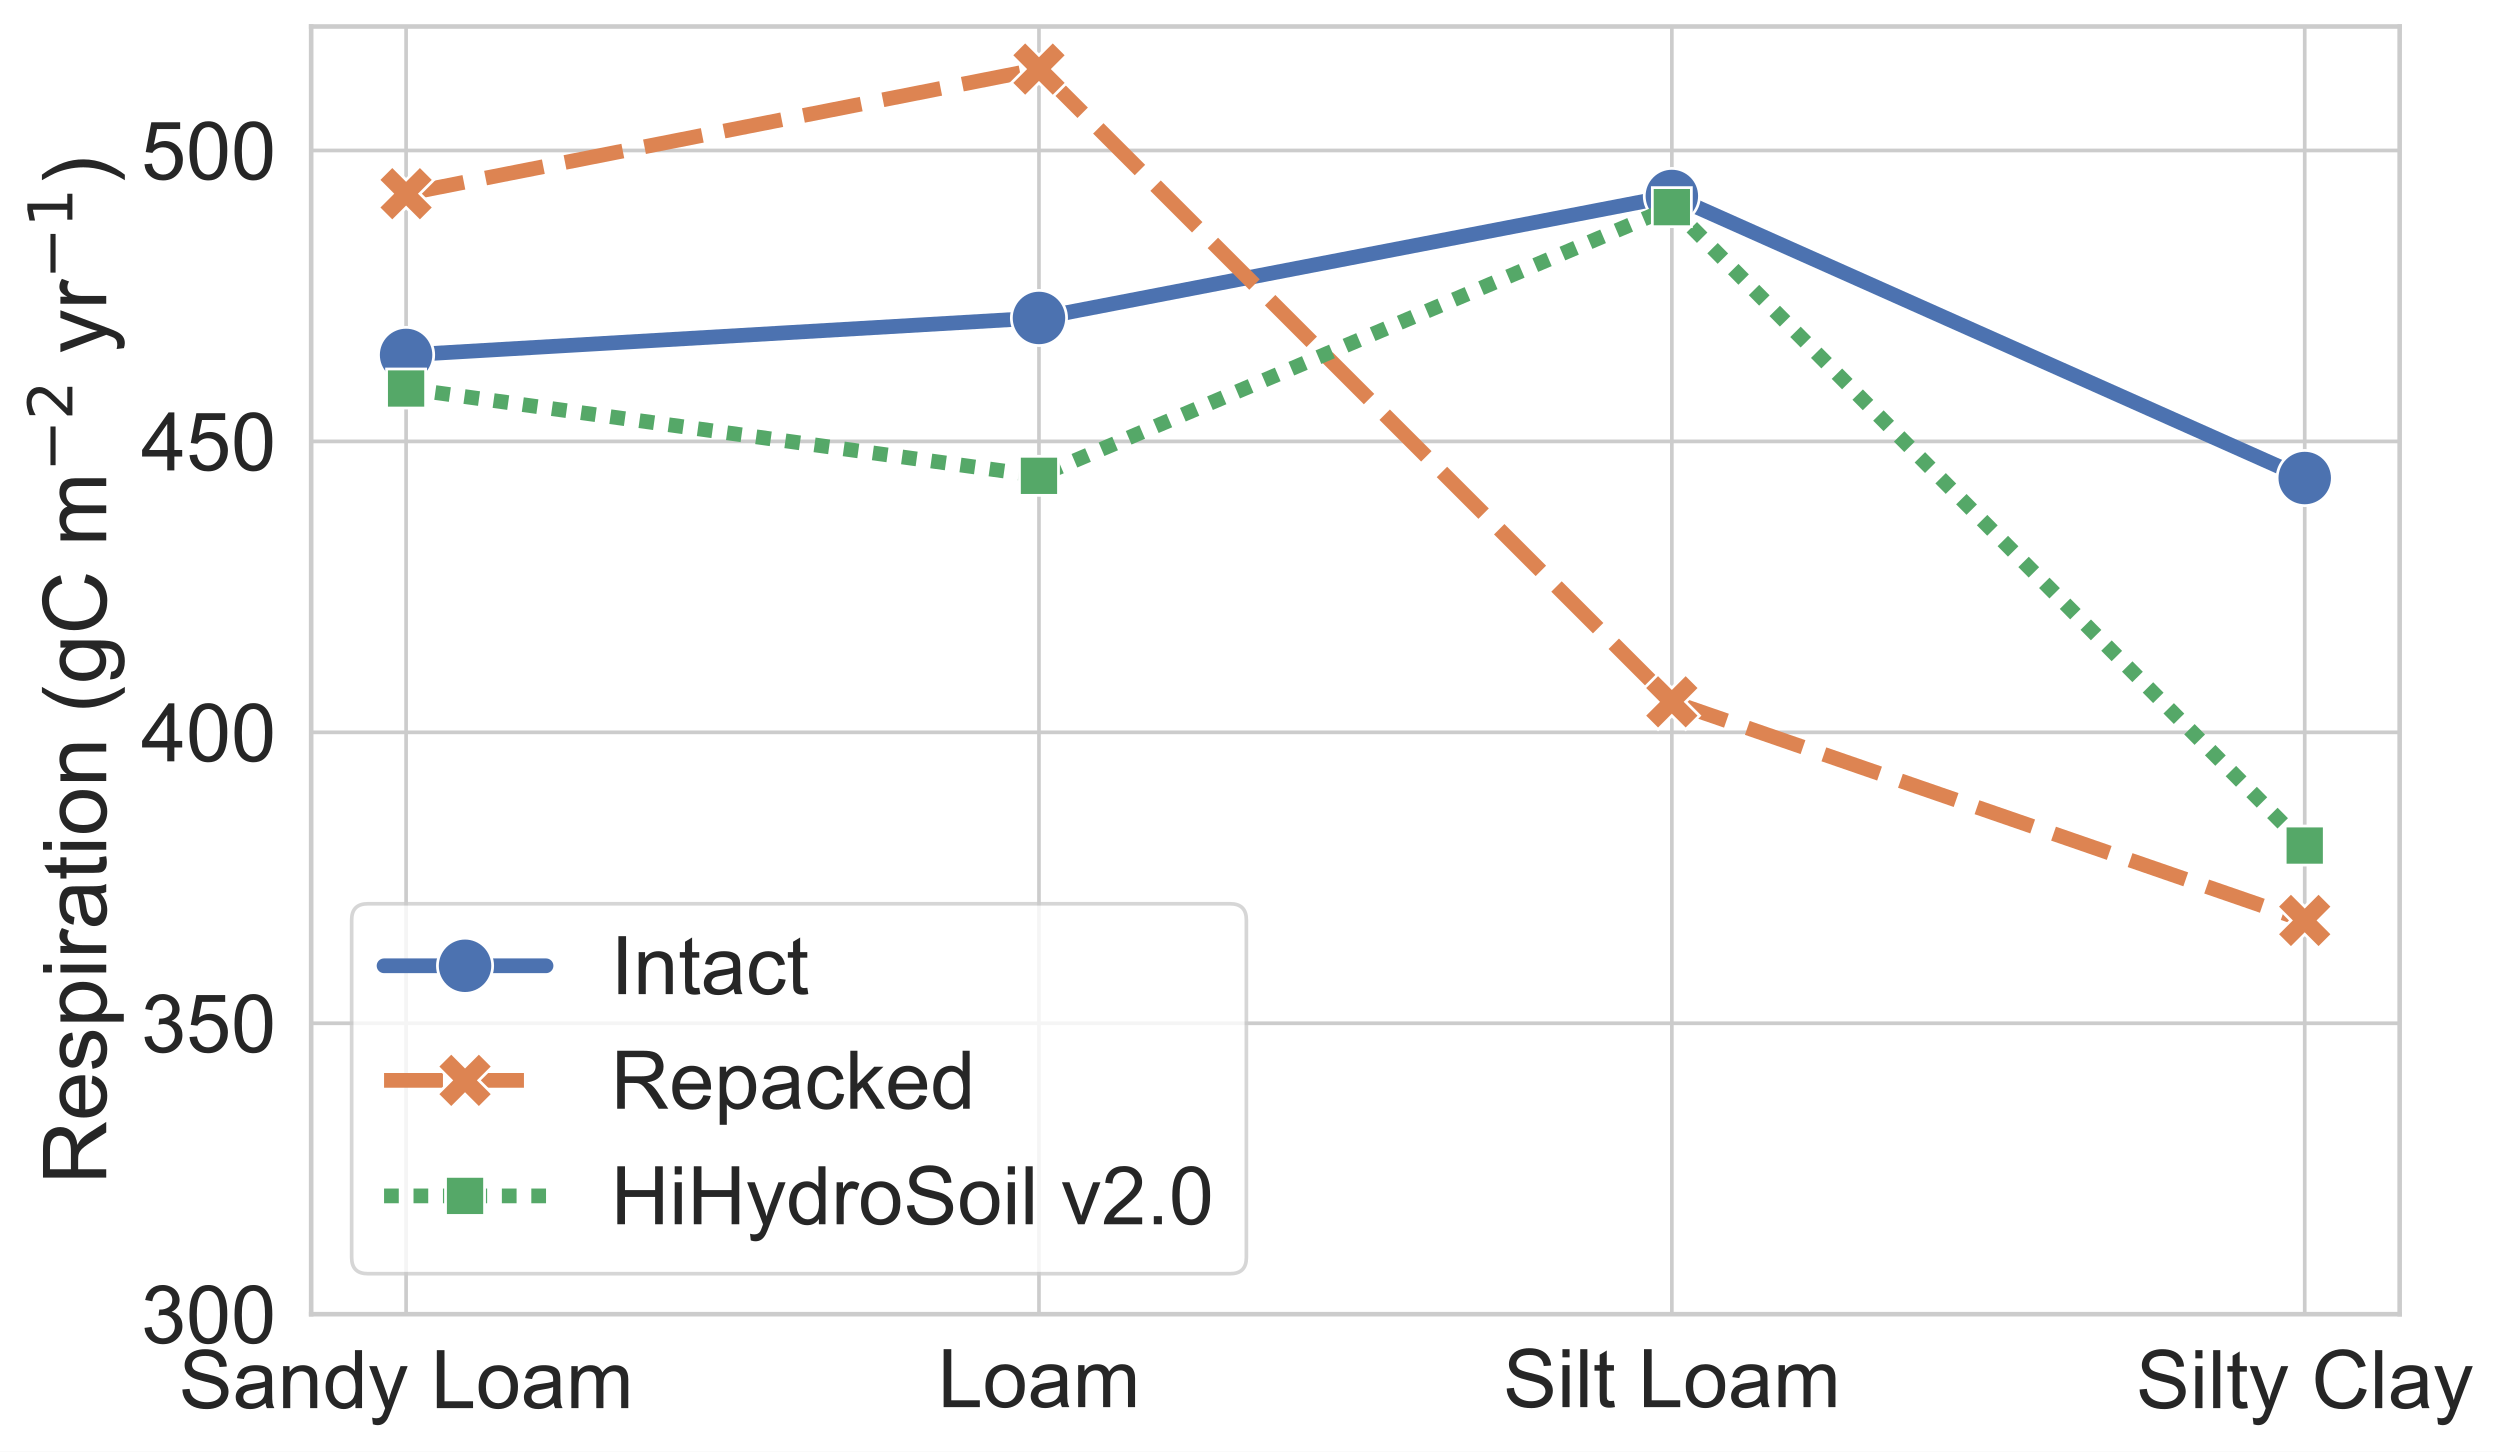
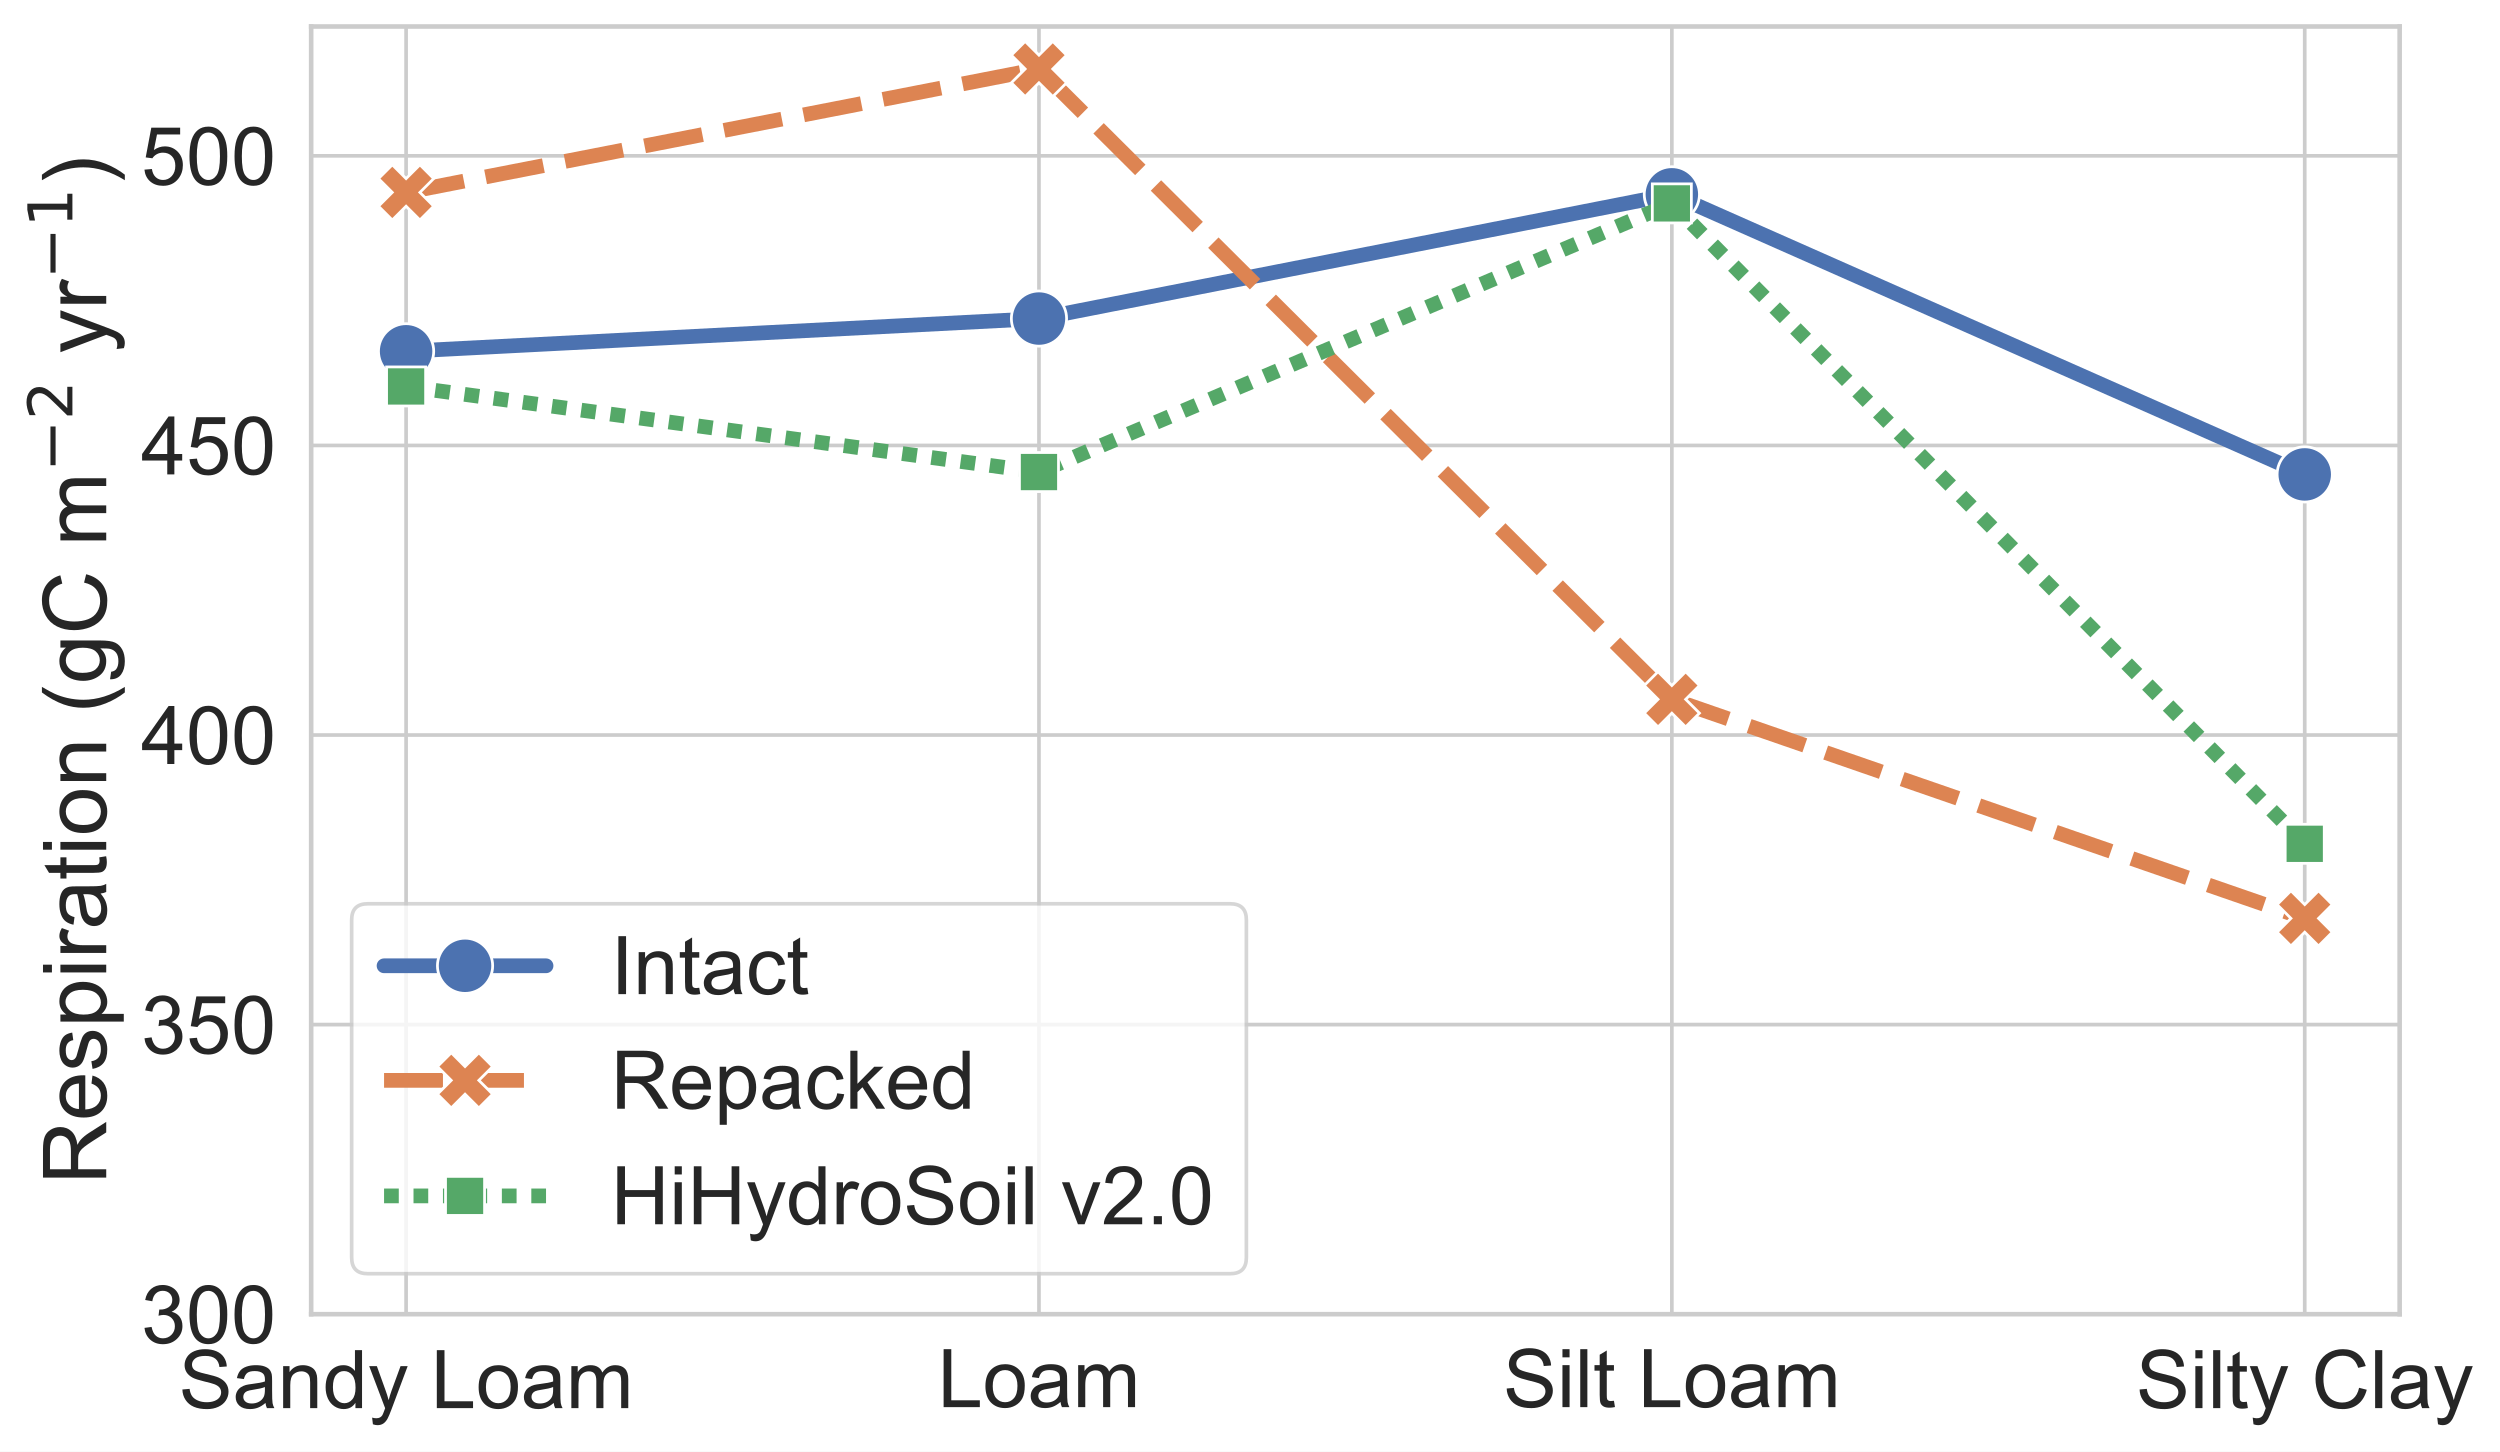
<svg xmlns="http://www.w3.org/2000/svg" xmlns:xlink="http://www.w3.org/1999/xlink" width="679.086pt" height="394.326pt" viewBox="0 0 679.086 394.326" version="1.1">
  <defs>
    <style type="text/css">*{stroke-linejoin: round; stroke-linecap: butt}</style>
  </defs>
  <g id="figure_1">
    <g id="patch_1">
      <path d="M 0 394.326  L 679.086 394.326  L 679.086 0  L 0 0  z " style="fill: #ffffff" />
    </g>
    <g id="axes_1">
      <g id="patch_2">
        <path d="M 84.522 356.98  L 651.83 356.98  L 651.83 7.2  L 84.522 7.2  z " style="fill: #ffffff" />
      </g>
      <g id="matplotlib.axis_1">
        <g id="xtick_1">
          <g id="line2d_1">
-             <path d="M 110.309 356.98  L 110.309 7.2  " clip-path="url(#p1a04d018c3)" style="fill: none; stroke: #cccccc; stroke-linecap: round" />
+             <path d="M 110.309 356.98  L 110.309 7.2  " clip-path="url(#p9e430ae081)" style="fill: none; stroke: #cccccc; stroke-linecap: round" />
          </g>
          <g id="text_1">
            <g style="fill: #262626" transform="translate(48.55077 382.4953) scale(0.22 -0.22)">
              <defs>
                <path id="ArialMT-53" d="M 288 1472  L 859 1522  Q 900 1178 1048 958  Q 1197 738 1509 602  Q 1822 466 2213 466  Q 2559 466 2825 569  Q 3091 672 3220 851  Q 3350 1031 3350 1244  Q 3350 1459 3225 1620  Q 3100 1781 2813 1891  Q 2628 1963 1997 2114  Q 1366 2266 1113 2400  Q 784 2572 623 2826  Q 463 3081 463 3397  Q 463 3744 659 4045  Q 856 4347 1234 4503  Q 1613 4659 2075 4659  Q 2584 4659 2973 4495  Q 3363 4331 3572 4012  Q 3781 3694 3797 3291  L 3216 3247  Q 3169 3681 2898 3903  Q 2628 4125 2100 4125  Q 1550 4125 1298 3923  Q 1047 3722 1047 3438  Q 1047 3191 1225 3031  Q 1400 2872 2139 2705  Q 2878 2538 3153 2413  Q 3553 2228 3743 1945  Q 3934 1663 3934 1294  Q 3934 928 3725 604  Q 3516 281 3123 101  Q 2731 -78 2241 -78  Q 1619 -78 1198 103  Q 778 284 539 648  Q 300 1013 288 1472  z " transform="scale(0.015625)" />
                <path id="ArialMT-61" d="M 2588 409  Q 2275 144 1986 34  Q 1697 -75 1366 -75  Q 819 -75 525 192  Q 231 459 231 875  Q 231 1119 342 1320  Q 453 1522 633 1644  Q 813 1766 1038 1828  Q 1203 1872 1538 1913  Q 2219 1994 2541 2106  Q 2544 2222 2544 2253  Q 2544 2597 2384 2738  Q 2169 2928 1744 2928  Q 1347 2928 1158 2789  Q 969 2650 878 2297  L 328 2372  Q 403 2725 575 2942  Q 747 3159 1072 3276  Q 1397 3394 1825 3394  Q 2250 3394 2515 3294  Q 2781 3194 2906 3042  Q 3031 2891 3081 2659  Q 3109 2516 3109 2141  L 3109 1391  Q 3109 606 3145 398  Q 3181 191 3288 0  L 2700 0  Q 2613 175 2588 409  z M 2541 1666  Q 2234 1541 1622 1453  Q 1275 1403 1131 1340  Q 988 1278 909 1158  Q 831 1038 831 891  Q 831 666 1001 516  Q 1172 366 1500 366  Q 1825 366 2078 508  Q 2331 650 2450 897  Q 2541 1088 2541 1459  L 2541 1666  z " transform="scale(0.015625)" />
                <path id="ArialMT-6e" d="M 422 0  L 422 3319  L 928 3319  L 928 2847  Q 1294 3394 1984 3394  Q 2284 3394 2536 3286  Q 2788 3178 2913 3003  Q 3038 2828 3088 2588  Q 3119 2431 3119 2041  L 3119 0  L 2556 0  L 2556 2019  Q 2556 2363 2490 2533  Q 2425 2703 2258 2804  Q 2091 2906 1866 2906  Q 1506 2906 1245 2678  Q 984 2450 984 1813  L 984 0  L 422 0  z " transform="scale(0.015625)" />
                <path id="ArialMT-64" d="M 2575 0  L 2575 419  Q 2259 -75 1647 -75  Q 1250 -75 917 144  Q 584 363 401 755  Q 219 1147 219 1656  Q 219 2153 384 2558  Q 550 2963 881 3178  Q 1213 3394 1622 3394  Q 1922 3394 2156 3267  Q 2391 3141 2538 2938  L 2538 4581  L 3097 4581  L 3097 0  L 2575 0  z M 797 1656  Q 797 1019 1065 703  Q 1334 388 1700 388  Q 2069 388 2326 689  Q 2584 991 2584 1609  Q 2584 2291 2321 2609  Q 2059 2928 1675 2928  Q 1300 2928 1048 2622  Q 797 2316 797 1656  z " transform="scale(0.015625)" />
                <path id="ArialMT-79" d="M 397 -1278  L 334 -750  Q 519 -800 656 -800  Q 844 -800 956 -737  Q 1069 -675 1141 -563  Q 1194 -478 1313 -144  Q 1328 -97 1363 -6  L 103 3319  L 709 3319  L 1400 1397  Q 1534 1031 1641 628  Q 1738 1016 1872 1384  L 2581 3319  L 3144 3319  L 1881 -56  Q 1678 -603 1566 -809  Q 1416 -1088 1222 -1217  Q 1028 -1347 759 -1347  Q 597 -1347 397 -1278  z " transform="scale(0.015625)" />
                <path id="ArialMT-20" transform="scale(0.015625)" />
                <path id="ArialMT-4c" d="M 469 0  L 469 4581  L 1075 4581  L 1075 541  L 3331 541  L 3331 0  L 469 0  z " transform="scale(0.015625)" />
                <path id="ArialMT-6f" d="M 213 1659  Q 213 2581 725 3025  Q 1153 3394 1769 3394  Q 2453 3394 2887 2945  Q 3322 2497 3322 1706  Q 3322 1066 3130 698  Q 2938 331 2570 128  Q 2203 -75 1769 -75  Q 1072 -75 642 372  Q 213 819 213 1659  z M 791 1659  Q 791 1022 1069 705  Q 1347 388 1769 388  Q 2188 388 2466 706  Q 2744 1025 2744 1678  Q 2744 2294 2464 2611  Q 2184 2928 1769 2928  Q 1347 2928 1069 2612  Q 791 2297 791 1659  z " transform="scale(0.015625)" />
                <path id="ArialMT-6d" d="M 422 0  L 422 3319  L 925 3319  L 925 2853  Q 1081 3097 1340 3245  Q 1600 3394 1931 3394  Q 2300 3394 2536 3241  Q 2772 3088 2869 2813  Q 3263 3394 3894 3394  Q 4388 3394 4653 3120  Q 4919 2847 4919 2278  L 4919 0  L 4359 0  L 4359 2091  Q 4359 2428 4304 2576  Q 4250 2725 4106 2815  Q 3963 2906 3769 2906  Q 3419 2906 3187 2673  Q 2956 2441 2956 1928  L 2956 0  L 2394 0  L 2394 2156  Q 2394 2531 2256 2718  Q 2119 2906 1806 2906  Q 1569 2906 1367 2781  Q 1166 2656 1075 2415  Q 984 2175 984 1722  L 984 0  L 422 0  z " transform="scale(0.015625)" />
              </defs>
              <use xlink:href="#ArialMT-53" />
              <use xlink:href="#ArialMT-61" transform="translate(66.69922 0)" />
              <use xlink:href="#ArialMT-6e" transform="translate(122.3145 0)" />
              <use xlink:href="#ArialMT-64" transform="translate(177.9297 0)" />
              <use xlink:href="#ArialMT-79" transform="translate(233.5449 0)" />
              <use xlink:href="#ArialMT-20" transform="translate(283.5449 0)" />
              <use xlink:href="#ArialMT-4c" transform="translate(311.3281 0)" />
              <use xlink:href="#ArialMT-6f" transform="translate(366.9434 0)" />
              <use xlink:href="#ArialMT-61" transform="translate(422.5586 0)" />
              <use xlink:href="#ArialMT-6d" transform="translate(478.1738 0)" />
            </g>
          </g>
        </g>
        <g id="xtick_2">
          <g id="line2d_2">
-             <path d="M 282.22 356.98  L 282.22 7.2  " clip-path="url(#p1a04d018c3)" style="fill: none; stroke: #cccccc; stroke-linecap: round" />
+             <path d="M 282.22 356.98  L 282.22 7.2  " clip-path="url(#p9e430ae081)" style="fill: none; stroke: #cccccc; stroke-linecap: round" />
          </g>
          <g id="text_2">
            <g style="fill: #262626" transform="translate(254.7066 382.2272) scale(0.22 -0.22)">
              <use xlink:href="#ArialMT-4c" />
              <use xlink:href="#ArialMT-6f" transform="translate(55.61523 0)" />
              <use xlink:href="#ArialMT-61" transform="translate(111.2305 0)" />
              <use xlink:href="#ArialMT-6d" transform="translate(166.8457 0)" />
            </g>
          </g>
        </g>
        <g id="xtick_3">
          <g id="line2d_3">
-             <path d="M 454.132 356.98  L 454.132 7.2  " clip-path="url(#p1a04d018c3)" style="fill: none; stroke: #cccccc; stroke-linecap: round" />
+             <path d="M 454.132 356.98  L 454.132 7.2  " clip-path="url(#p9e430ae081)" style="fill: none; stroke: #cccccc; stroke-linecap: round" />
          </g>
          <g id="text_3">
            <g style="fill: #262626" transform="translate(408.2806 382.2272) scale(0.22 -0.22)">
              <defs>
                <path id="ArialMT-69" d="M 425 3934  L 425 4581  L 988 4581  L 988 3934  L 425 3934  z M 425 0  L 425 3319  L 988 3319  L 988 0  L 425 0  z " transform="scale(0.015625)" />
                <path id="ArialMT-6c" d="M 409 0  L 409 4581  L 972 4581  L 972 0  L 409 0  z " transform="scale(0.015625)" />
                <path id="ArialMT-74" d="M 1650 503  L 1731 6  Q 1494 -44 1306 -44  Q 1000 -44 831 53  Q 663 150 594 308  Q 525 466 525 972  L 525 2881  L 113 2881  L 113 3319  L 525 3319  L 525 4141  L 1084 4478  L 1084 3319  L 1650 3319  L 1650 2881  L 1084 2881  L 1084 941  Q 1084 700 1114 631  Q 1144 563 1211 522  Q 1278 481 1403 481  Q 1497 481 1650 503  z " transform="scale(0.015625)" />
              </defs>
              <use xlink:href="#ArialMT-53" />
              <use xlink:href="#ArialMT-69" transform="translate(66.69922 0)" />
              <use xlink:href="#ArialMT-6c" transform="translate(88.91602 0)" />
              <use xlink:href="#ArialMT-74" transform="translate(111.1328 0)" />
              <use xlink:href="#ArialMT-20" transform="translate(138.916 0)" />
              <use xlink:href="#ArialMT-4c" transform="translate(166.6992 0)" />
              <use xlink:href="#ArialMT-6f" transform="translate(222.3145 0)" />
              <use xlink:href="#ArialMT-61" transform="translate(277.9297 0)" />
              <use xlink:href="#ArialMT-6d" transform="translate(333.5449 0)" />
            </g>
          </g>
        </g>
        <g id="xtick_4">
          <g id="line2d_4">
-             <path d="M 626.043 356.98  L 626.043 7.2  " clip-path="url(#p1a04d018c3)" style="fill: none; stroke: #cccccc; stroke-linecap: round" />
+             <path d="M 626.043 356.98  L 626.043 7.2  " clip-path="url(#p9e430ae081)" style="fill: none; stroke: #cccccc; stroke-linecap: round" />
          </g>
          <g id="text_4">
            <g style="fill: #262626" transform="translate(580.2006 382.4953) scale(0.22 -0.22)">
              <defs>
                <path id="ArialMT-43" d="M 3763 1606  L 4369 1453  Q 4178 706 3683 314  Q 3188 -78 2472 -78  Q 1731 -78 1267 223  Q 803 525 561 1097  Q 319 1669 319 2325  Q 319 3041 592 3573  Q 866 4106 1370 4382  Q 1875 4659 2481 4659  Q 3169 4659 3637 4309  Q 4106 3959 4291 3325  L 3694 3184  Q 3534 3684 3231 3912  Q 2928 4141 2469 4141  Q 1941 4141 1586 3887  Q 1231 3634 1087 3207  Q 944 2781 944 2328  Q 944 1744 1114 1308  Q 1284 872 1643 656  Q 2003 441 2422 441  Q 2931 441 3284 734  Q 3638 1028 3763 1606  z " transform="scale(0.015625)" />
              </defs>
              <use xlink:href="#ArialMT-53" />
              <use xlink:href="#ArialMT-69" transform="translate(66.69922 0)" />
              <use xlink:href="#ArialMT-6c" transform="translate(88.91602 0)" />
              <use xlink:href="#ArialMT-74" transform="translate(111.1328 0)" />
              <use xlink:href="#ArialMT-79" transform="translate(138.916 0)" />
              <use xlink:href="#ArialMT-20" transform="translate(188.916 0)" />
              <use xlink:href="#ArialMT-43" transform="translate(216.6992 0)" />
              <use xlink:href="#ArialMT-6c" transform="translate(288.916 0)" />
              <use xlink:href="#ArialMT-61" transform="translate(311.1328 0)" />
              <use xlink:href="#ArialMT-79" transform="translate(366.748 0)" />
            </g>
          </g>
        </g>
      </g>
      <g id="matplotlib.axis_2">
        <g id="ytick_1">
          <g id="line2d_5">
-             <path d="M 84.522 356.98  L 651.83 356.98  " clip-path="url(#p1a04d018c3)" style="fill: none; stroke: #cccccc; stroke-linecap: round" />
+             <path d="M 84.522 356.98  L 651.83 356.98  " clip-path="url(#p9e430ae081)" style="fill: none; stroke: #cccccc; stroke-linecap: round" />
          </g>
          <g id="text_5">
            <g style="fill: #262626" transform="translate(38.32 364.8536) scale(0.22 -0.22)">
              <defs>
                <path id="ArialMT-33" d="M 269 1209  L 831 1284  Q 928 806 1161 595  Q 1394 384 1728 384  Q 2125 384 2398 659  Q 2672 934 2672 1341  Q 2672 1728 2419 1979  Q 2166 2231 1775 2231  Q 1616 2231 1378 2169  L 1441 2663  Q 1497 2656 1531 2656  Q 1891 2656 2178 2843  Q 2466 3031 2466 3422  Q 2466 3731 2256 3934  Q 2047 4138 1716 4138  Q 1388 4138 1169 3931  Q 950 3725 888 3313  L 325 3413  Q 428 3978 793 4289  Q 1159 4600 1703 4600  Q 2078 4600 2393 4439  Q 2709 4278 2876 4000  Q 3044 3722 3044 3409  Q 3044 3113 2884 2869  Q 2725 2625 2413 2481  Q 2819 2388 3044 2092  Q 3269 1797 3269 1353  Q 3269 753 2831 336  Q 2394 -81 1725 -81  Q 1122 -81 723 278  Q 325 638 269 1209  z " transform="scale(0.015625)" />
                <path id="ArialMT-30" d="M 266 2259  Q 266 3072 433 3567  Q 600 4063 929 4331  Q 1259 4600 1759 4600  Q 2128 4600 2406 4451  Q 2684 4303 2865 4023  Q 3047 3744 3150 3342  Q 3253 2941 3253 2259  Q 3253 1453 3087 958  Q 2922 463 2592 192  Q 2263 -78 1759 -78  Q 1097 -78 719 397  Q 266 969 266 2259  z M 844 2259  Q 844 1131 1108 757  Q 1372 384 1759 384  Q 2147 384 2411 759  Q 2675 1134 2675 2259  Q 2675 3391 2411 3762  Q 2147 4134 1753 4134  Q 1366 4134 1134 3806  Q 844 3388 844 2259  z " transform="scale(0.015625)" />
              </defs>
              <use xlink:href="#ArialMT-33" />
              <use xlink:href="#ArialMT-30" transform="translate(55.61523 0)" />
              <use xlink:href="#ArialMT-30" transform="translate(111.2305 0)" />
            </g>
          </g>
        </g>
        <g id="ytick_2">
          <g id="line2d_6">
-             <path d="M 84.522 277.953  L 651.83 277.953  " clip-path="url(#p1a04d018c3)" style="fill: none; stroke: #cccccc; stroke-linecap: round" />
+             <path d="M 84.522 278.318  L 651.83 278.318  " clip-path="url(#p9e430ae081)" style="fill: none; stroke: #cccccc; stroke-linecap: round" />
          </g>
          <g id="text_6">
-             <g style="fill: #262626" transform="translate(38.32 285.8264) scale(0.22 -0.22)">
+             <g style="fill: #262626" transform="translate(38.32 286.1916) scale(0.22 -0.22)">
              <defs>
                <path id="ArialMT-35" d="M 266 1200  L 856 1250  Q 922 819 1161 601  Q 1400 384 1738 384  Q 2144 384 2425 690  Q 2706 997 2706 1503  Q 2706 1984 2436 2262  Q 2166 2541 1728 2541  Q 1456 2541 1237 2417  Q 1019 2294 894 2097  L 366 2166  L 809 4519  L 3088 4519  L 3088 3981  L 1259 3981  L 1013 2750  Q 1425 3038 1878 3038  Q 2478 3038 2890 2622  Q 3303 2206 3303 1553  Q 3303 931 2941 478  Q 2500 -78 1738 -78  Q 1113 -78 717 272  Q 322 622 266 1200  z " transform="scale(0.015625)" />
              </defs>
              <use xlink:href="#ArialMT-33" />
              <use xlink:href="#ArialMT-35" transform="translate(55.61523 0)" />
              <use xlink:href="#ArialMT-30" transform="translate(111.2305 0)" />
            </g>
          </g>
        </g>
        <g id="ytick_3">
          <g id="line2d_7">
-             <path d="M 84.522 198.926  L 651.83 198.926  " clip-path="url(#p1a04d018c3)" style="fill: none; stroke: #cccccc; stroke-linecap: round" />
+             <path d="M 84.522 199.656  L 651.83 199.656  " clip-path="url(#p9e430ae081)" style="fill: none; stroke: #cccccc; stroke-linecap: round" />
          </g>
          <g id="text_7">
-             <g style="fill: #262626" transform="translate(38.32 206.7992) scale(0.22 -0.22)">
+             <g style="fill: #262626" transform="translate(38.32 207.5295) scale(0.22 -0.22)">
              <defs>
                <path id="ArialMT-34" d="M 2069 0  L 2069 1097  L 81 1097  L 81 1613  L 2172 4581  L 2631 4581  L 2631 1613  L 3250 1613  L 3250 1097  L 2631 1097  L 2631 0  L 2069 0  z M 2069 1613  L 2069 3678  L 634 1613  L 2069 1613  z " transform="scale(0.015625)" />
              </defs>
              <use xlink:href="#ArialMT-34" />
              <use xlink:href="#ArialMT-30" transform="translate(55.61523 0)" />
              <use xlink:href="#ArialMT-30" transform="translate(111.2305 0)" />
            </g>
          </g>
        </g>
        <g id="ytick_4">
          <g id="line2d_8">
-             <path d="M 84.522 119.898  L 651.83 119.898  " clip-path="url(#p1a04d018c3)" style="fill: none; stroke: #cccccc; stroke-linecap: round" />
+             <path d="M 84.522 120.994  L 651.83 120.994  " clip-path="url(#p9e430ae081)" style="fill: none; stroke: #cccccc; stroke-linecap: round" />
          </g>
          <g id="text_8">
-             <g style="fill: #262626" transform="translate(38.32 127.772) scale(0.22 -0.22)">
+             <g style="fill: #262626" transform="translate(38.32 128.8675) scale(0.22 -0.22)">
              <use xlink:href="#ArialMT-34" />
              <use xlink:href="#ArialMT-35" transform="translate(55.61523 0)" />
              <use xlink:href="#ArialMT-30" transform="translate(111.2305 0)" />
            </g>
          </g>
        </g>
        <g id="ytick_5">
          <g id="line2d_9">
-             <path d="M 84.522 40.871  L 651.83 40.871  " clip-path="url(#p1a04d018c3)" style="fill: none; stroke: #cccccc; stroke-linecap: round" />
+             <path d="M 84.522 42.332  L 651.83 42.332  " clip-path="url(#p9e430ae081)" style="fill: none; stroke: #cccccc; stroke-linecap: round" />
          </g>
          <g id="text_9">
-             <g style="fill: #262626" transform="translate(38.32 48.74485) scale(0.22 -0.22)">
+             <g style="fill: #262626" transform="translate(38.32 50.20543) scale(0.22 -0.22)">
              <use xlink:href="#ArialMT-35" />
              <use xlink:href="#ArialMT-30" transform="translate(55.61523 0)" />
              <use xlink:href="#ArialMT-30" transform="translate(111.2305 0)" />
            </g>
          </g>
        </g>
        <g id="text_10">
          <g style="fill: #262626" transform="translate(29.04 321.77) rotate(-90) scale(0.24 -0.24)">
            <defs>
              <path id="ArialMT-52" d="M 503 0  L 503 4581  L 2534 4581  Q 3147 4581 3465 4457  Q 3784 4334 3975 4021  Q 4166 3709 4166 3331  Q 4166 2844 3850 2509  Q 3534 2175 2875 2084  Q 3116 1969 3241 1856  Q 3506 1613 3744 1247  L 4541 0  L 3778 0  L 3172 953  Q 2906 1366 2734 1584  Q 2563 1803 2427 1890  Q 2291 1978 2150 2013  Q 2047 2034 1813 2034  L 1109 2034  L 1109 0  L 503 0  z M 1109 2559  L 2413 2559  Q 2828 2559 3062 2645  Q 3297 2731 3419 2920  Q 3541 3109 3541 3331  Q 3541 3656 3305 3865  Q 3069 4075 2559 4075  L 1109 4075  L 1109 2559  z " transform="scale(0.015625)" />
              <path id="ArialMT-65" d="M 2694 1069  L 3275 997  Q 3138 488 2766 206  Q 2394 -75 1816 -75  Q 1088 -75 661 373  Q 234 822 234 1631  Q 234 2469 665 2931  Q 1097 3394 1784 3394  Q 2450 3394 2872 2941  Q 3294 2488 3294 1666  Q 3294 1616 3291 1516  L 816 1516  Q 847 969 1125 678  Q 1403 388 1819 388  Q 2128 388 2347 550  Q 2566 713 2694 1069  z M 847 1978  L 2700 1978  Q 2663 2397 2488 2606  Q 2219 2931 1791 2931  Q 1403 2931 1139 2672  Q 875 2413 847 1978  z " transform="scale(0.015625)" />
              <path id="ArialMT-73" d="M 197 991  L 753 1078  Q 800 744 1014 566  Q 1228 388 1613 388  Q 2000 388 2187 545  Q 2375 703 2375 916  Q 2375 1106 2209 1216  Q 2094 1291 1634 1406  Q 1016 1563 777 1677  Q 538 1791 414 1992  Q 291 2194 291 2438  Q 291 2659 392 2848  Q 494 3038 669 3163  Q 800 3259 1026 3326  Q 1253 3394 1513 3394  Q 1903 3394 2198 3281  Q 2494 3169 2634 2976  Q 2775 2784 2828 2463  L 2278 2388  Q 2241 2644 2061 2787  Q 1881 2931 1553 2931  Q 1166 2931 1000 2803  Q 834 2675 834 2503  Q 834 2394 903 2306  Q 972 2216 1119 2156  Q 1203 2125 1616 2013  Q 2213 1853 2448 1751  Q 2684 1650 2818 1456  Q 2953 1263 2953 975  Q 2953 694 2789 445  Q 2625 197 2315 61  Q 2006 -75 1616 -75  Q 969 -75 630 194  Q 291 463 197 991  z " transform="scale(0.015625)" />
              <path id="ArialMT-70" d="M 422 -1272  L 422 3319  L 934 3319  L 934 2888  Q 1116 3141 1344 3267  Q 1572 3394 1897 3394  Q 2322 3394 2647 3175  Q 2972 2956 3137 2557  Q 3303 2159 3303 1684  Q 3303 1175 3120 767  Q 2938 359 2589 142  Q 2241 -75 1856 -75  Q 1575 -75 1351 44  Q 1128 163 984 344  L 984 -1272  L 422 -1272  z M 931 1641  Q 931 1000 1190 694  Q 1450 388 1819 388  Q 2194 388 2461 705  Q 2728 1022 2728 1688  Q 2728 2322 2467 2637  Q 2206 2953 1844 2953  Q 1484 2953 1207 2617  Q 931 2281 931 1641  z " transform="scale(0.015625)" />
              <path id="ArialMT-72" d="M 416 0  L 416 3319  L 922 3319  L 922 2816  Q 1116 3169 1280 3281  Q 1444 3394 1641 3394  Q 1925 3394 2219 3213  L 2025 2691  Q 1819 2813 1613 2813  Q 1428 2813 1281 2702  Q 1134 2591 1072 2394  Q 978 2094 978 1738  L 978 0  L 416 0  z " transform="scale(0.015625)" />
              <path id="ArialMT-28" d="M 1497 -1347  Q 1031 -759 709 28  Q 388 816 388 1659  Q 388 2403 628 3084  Q 909 3875 1497 4659  L 1900 4659  Q 1522 4009 1400 3731  Q 1209 3300 1100 2831  Q 966 2247 966 1656  Q 966 153 1900 -1347  L 1497 -1347  z " transform="scale(0.015625)" />
              <path id="ArialMT-67" d="M 319 -275  L 866 -356  Q 900 -609 1056 -725  Q 1266 -881 1628 -881  Q 2019 -881 2231 -725  Q 2444 -569 2519 -288  Q 2563 -116 2559 434  Q 2191 0 1641 0  Q 956 0 581 494  Q 206 988 206 1678  Q 206 2153 378 2554  Q 550 2956 876 3175  Q 1203 3394 1644 3394  Q 2231 3394 2613 2919  L 2613 3319  L 3131 3319  L 3131 450  Q 3131 -325 2973 -648  Q 2816 -972 2473 -1159  Q 2131 -1347 1631 -1347  Q 1038 -1347 672 -1080  Q 306 -813 319 -275  z M 784 1719  Q 784 1066 1043 766  Q 1303 466 1694 466  Q 2081 466 2343 764  Q 2606 1063 2606 1700  Q 2606 2309 2336 2618  Q 2066 2928 1684 2928  Q 1309 2928 1046 2623  Q 784 2319 784 1719  z " transform="scale(0.015625)" />
              <path id="DejaVuSans-2212" d="M 678 2272  L 4684 2272  L 4684 1741  L 678 1741  L 678 2272  z " transform="scale(0.015625)" />
              <path id="DejaVuSans-32" d="M 1228 531  L 3431 531  L 3431 0  L 469 0  L 469 531  Q 828 903 1448 1529  Q 2069 2156 2228 2338  Q 2531 2678 2651 2914  Q 2772 3150 2772 3378  Q 2772 3750 2511 3984  Q 2250 4219 1831 4219  Q 1534 4219 1204 4116  Q 875 4013 500 3803  L 500 4441  Q 881 4594 1212 4672  Q 1544 4750 1819 4750  Q 2544 4750 2975 4387  Q 3406 4025 3406 3419  Q 3406 3131 3298 2873  Q 3191 2616 2906 2266  Q 2828 2175 2409 1742  Q 1991 1309 1228 531  z " transform="scale(0.015625)" />
              <path id="DejaVuSans-31" d="M 794 531  L 1825 531  L 1825 4091  L 703 3866  L 703 4441  L 1819 4666  L 2450 4666  L 2450 531  L 3481 531  L 3481 0  L 794 0  L 794 531  z " transform="scale(0.015625)" />
              <path id="ArialMT-29" d="M 791 -1347  L 388 -1347  Q 1322 153 1322 1656  Q 1322 2244 1188 2822  Q 1081 3291 891 3722  Q 769 4003 388 4659  L 791 4659  Q 1378 3875 1659 3084  Q 1900 2403 1900 1659  Q 1900 816 1576 28  Q 1253 -759 791 -1347  z " transform="scale(0.015625)" />
            </defs>
            <use xlink:href="#ArialMT-52" transform="translate(0 0.765625)" />
            <use xlink:href="#ArialMT-65" transform="translate(72.2168 0.765625)" />
            <use xlink:href="#ArialMT-73" transform="translate(127.832 0.765625)" />
            <use xlink:href="#ArialMT-70" transform="translate(177.832 0.765625)" />
            <use xlink:href="#ArialMT-69" transform="translate(233.4473 0.765625)" />
            <use xlink:href="#ArialMT-72" transform="translate(255.6641 0.765625)" />
            <use xlink:href="#ArialMT-61" transform="translate(288.9648 0.765625)" />
            <use xlink:href="#ArialMT-74" transform="translate(344.5801 0.765625)" />
            <use xlink:href="#ArialMT-69" transform="translate(372.3633 0.765625)" />
            <use xlink:href="#ArialMT-6f" transform="translate(394.5801 0.765625)" />
            <use xlink:href="#ArialMT-6e" transform="translate(450.1953 0.765625)" />
            <use xlink:href="#ArialMT-20" transform="translate(505.8105 0.765625)" />
            <use xlink:href="#ArialMT-28" transform="translate(533.5938 0.765625)" />
            <use xlink:href="#ArialMT-67" transform="translate(566.8945 0.765625)" />
            <use xlink:href="#ArialMT-43" transform="translate(622.5098 0.765625)" />
            <use xlink:href="#ArialMT-20" transform="translate(694.7266 0.765625)" />
            <use xlink:href="#ArialMT-6d" transform="translate(722.5098 0.765625)" />
            <use xlink:href="#DejaVuSans-2212" transform="translate(806.7676 39.04688) scale(0.7)" />
            <use xlink:href="#DejaVuSans-32" transform="translate(865.4199 39.04688) scale(0.7)" />
            <use xlink:href="#ArialMT-20" transform="translate(912.6904 0.765625)" />
            <use xlink:href="#ArialMT-79" transform="translate(940.4736 0.765625)" />
            <use xlink:href="#ArialMT-72" transform="translate(990.4736 0.765625)" />
            <use xlink:href="#DejaVuSans-2212" transform="translate(1024.731 39.04688) scale(0.7)" />
            <use xlink:href="#DejaVuSans-31" transform="translate(1083.384 39.04688) scale(0.7)" />
            <use xlink:href="#ArialMT-29" transform="translate(1130.654 0.765625)" />
          </g>
        </g>
      </g>
      <g id="FillBetweenPolyCollection_1" />
      <g id="FillBetweenPolyCollection_2" />
      <g id="FillBetweenPolyCollection_3" />
      <g id="line2d_10">
-         <path d="M 110.309 96.413  L 282.22 86.37  L 454.132 53.236  L 626.043 129.85  " clip-path="url(#p1a04d018c3)" style="fill: none; stroke: #4c72b0; stroke-width: 4; stroke-linecap: round" />
+         <path d="M 110.309 95.42  L 282.22 86.532  L 454.132 52.784  L 626.043 128.868  " clip-path="url(#p9e430ae081)" style="fill: none; stroke: #4c72b0; stroke-width: 4; stroke-linecap: round" />
        <defs>
-           <path id="m729ef47c2c" d="M 0 7.5  C 1.989 7.5 3.897 6.71 5.303 5.303  C 6.71 3.897 7.5 1.989 7.5 0  C 7.5 -1.989 6.71 -3.897 5.303 -5.303  C 3.897 -6.71 1.989 -7.5 0 -7.5  C -1.989 -7.5 -3.897 -6.71 -5.303 -5.303  C -6.71 -3.897 -7.5 -1.989 -7.5 0  C -7.5 1.989 -6.71 3.897 -5.303 5.303  C -3.897 6.71 -1.989 7.5 0 7.5  z " style="stroke: #ffffff; stroke-width: 0.75" />
+           <path id="m4d3b6f852c" d="M 0 7.5  C 1.989 7.5 3.897 6.71 5.303 5.303  C 6.71 3.897 7.5 1.989 7.5 0  C 7.5 -1.989 6.71 -3.897 5.303 -5.303  C 3.897 -6.71 1.989 -7.5 0 -7.5  C -1.989 -7.5 -3.897 -6.71 -5.303 -5.303  C -6.71 -3.897 -7.5 -1.989 -7.5 0  C -7.5 1.989 -6.71 3.897 -5.303 5.303  C -3.897 6.71 -1.989 7.5 0 7.5  z " style="stroke: #ffffff; stroke-width: 0.75" />
        </defs>
-         <g clip-path="url(#p1a04d018c3)">
-           <use xlink:href="#m729ef47c2c" x="110.309" y="96.413" style="fill: #4c72b0; stroke: #ffffff; stroke-width: 0.75" />
-           <use xlink:href="#m729ef47c2c" x="282.22" y="86.37" style="fill: #4c72b0; stroke: #ffffff; stroke-width: 0.75" />
-           <use xlink:href="#m729ef47c2c" x="454.132" y="53.236" style="fill: #4c72b0; stroke: #ffffff; stroke-width: 0.75" />
-           <use xlink:href="#m729ef47c2c" x="626.043" y="129.85" style="fill: #4c72b0; stroke: #ffffff; stroke-width: 0.75" />
+         <g clip-path="url(#p9e430ae081)">
+           <use xlink:href="#m4d3b6f852c" x="110.309" y="95.42" style="fill: #4c72b0; stroke: #ffffff; stroke-width: 0.75" />
+           <use xlink:href="#m4d3b6f852c" x="282.22" y="86.532" style="fill: #4c72b0; stroke: #ffffff; stroke-width: 0.75" />
+           <use xlink:href="#m4d3b6f852c" x="454.132" y="52.784" style="fill: #4c72b0; stroke: #ffffff; stroke-width: 0.75" />
+           <use xlink:href="#m4d3b6f852c" x="626.043" y="128.868" style="fill: #4c72b0; stroke: #ffffff; stroke-width: 0.75" />
        </g>
      </g>
      <g id="line2d_11">
-         <path d="M 110.309 52.616  L 282.22 18.763  L 454.132 190.643  L 626.043 250.021  " clip-path="url(#p1a04d018c3)" style="fill: none; stroke-dasharray: 16,6; stroke-dashoffset: 0; stroke: #dd8452; stroke-width: 4" />
+         <path d="M 110.309 52.263  L 282.22 18.736  L 454.132 189.963  L 626.043 249.461  " clip-path="url(#p9e430ae081)" style="fill: none; stroke-dasharray: 16,6; stroke-dashoffset: 0; stroke: #dd8452; stroke-width: 4" />
        <defs>
-           <path id="mf990b99431" d="M -3.75 7.5  L 0 3.75  L 3.75 7.5  L 7.5 3.75  L 3.75 0  L 7.5 -3.75  L 3.75 -7.5  L 0 -3.75  L -3.75 -7.5  L -7.5 -3.75  L -3.75 0  L -7.5 3.75  z " style="stroke: #ffffff; stroke-width: 0.75; stroke-linejoin: miter" />
+           <path id="me0237b39eb" d="M -3.75 7.5  L 0 3.75  L 3.75 7.5  L 7.5 3.75  L 3.75 0  L 7.5 -3.75  L 3.75 -7.5  L 0 -3.75  L -3.75 -7.5  L -7.5 -3.75  L -3.75 0  L -7.5 3.75  z " style="stroke: #ffffff; stroke-width: 0.75; stroke-linejoin: miter" />
        </defs>
-         <g clip-path="url(#p1a04d018c3)">
-           <use xlink:href="#mf990b99431" x="110.309" y="52.616" style="fill: #dd8452; stroke: #ffffff; stroke-width: 0.75; stroke-linejoin: miter" />
-           <use xlink:href="#mf990b99431" x="282.22" y="18.763" style="fill: #dd8452; stroke: #ffffff; stroke-width: 0.75; stroke-linejoin: miter" />
-           <use xlink:href="#mf990b99431" x="454.132" y="190.643" style="fill: #dd8452; stroke: #ffffff; stroke-width: 0.75; stroke-linejoin: miter" />
-           <use xlink:href="#mf990b99431" x="626.043" y="250.021" style="fill: #dd8452; stroke: #ffffff; stroke-width: 0.75; stroke-linejoin: miter" />
+         <g clip-path="url(#p9e430ae081)">
+           <use xlink:href="#me0237b39eb" x="110.309" y="52.263" style="fill: #dd8452; stroke: #ffffff; stroke-width: 0.75; stroke-linejoin: miter" />
+           <use xlink:href="#me0237b39eb" x="282.22" y="18.736" style="fill: #dd8452; stroke: #ffffff; stroke-width: 0.75; stroke-linejoin: miter" />
+           <use xlink:href="#me0237b39eb" x="454.132" y="189.963" style="fill: #dd8452; stroke: #ffffff; stroke-width: 0.75; stroke-linejoin: miter" />
+           <use xlink:href="#me0237b39eb" x="626.043" y="249.461" style="fill: #dd8452; stroke: #ffffff; stroke-width: 0.75; stroke-linejoin: miter" />
        </g>
      </g>
      <g id="line2d_12">
-         <path d="M 110.309 105.533  L 282.22 129.249  L 454.132 56.267  L 626.043 229.683  " clip-path="url(#p1a04d018c3)" style="fill: none; stroke-dasharray: 4,4; stroke-dashoffset: 0; stroke: #55a868; stroke-width: 4" />
+         <path d="M 110.309 104.973  L 282.22 128.225  L 454.132 55.247  L 626.043 229.207  " clip-path="url(#p9e430ae081)" style="fill: none; stroke-dasharray: 4,4; stroke-dashoffset: 0; stroke: #55a868; stroke-width: 4" />
        <defs>
-           <path id="m7925b79bcb" d="M -5.303 -5.303  L -5.303 5.303  L 5.303 5.303  L 5.303 -5.303  z " style="stroke: #ffffff; stroke-width: 0.75; stroke-linejoin: miter" />
+           <path id="m44fdad207d" d="M -5.303 -5.303  L -5.303 5.303  L 5.303 5.303  L 5.303 -5.303  z " style="stroke: #ffffff; stroke-width: 0.75; stroke-linejoin: miter" />
        </defs>
-         <g clip-path="url(#p1a04d018c3)">
-           <use xlink:href="#m7925b79bcb" x="110.309" y="105.533" style="fill: #55a868; stroke: #ffffff; stroke-width: 0.75; stroke-linejoin: miter" />
-           <use xlink:href="#m7925b79bcb" x="282.22" y="129.249" style="fill: #55a868; stroke: #ffffff; stroke-width: 0.75; stroke-linejoin: miter" />
-           <use xlink:href="#m7925b79bcb" x="454.132" y="56.267" style="fill: #55a868; stroke: #ffffff; stroke-width: 0.75; stroke-linejoin: miter" />
-           <use xlink:href="#m7925b79bcb" x="626.043" y="229.683" style="fill: #55a868; stroke: #ffffff; stroke-width: 0.75; stroke-linejoin: miter" />
+         <g clip-path="url(#p9e430ae081)">
+           <use xlink:href="#m44fdad207d" x="110.309" y="104.973" style="fill: #55a868; stroke: #ffffff; stroke-width: 0.75; stroke-linejoin: miter" />
+           <use xlink:href="#m44fdad207d" x="282.22" y="128.225" style="fill: #55a868; stroke: #ffffff; stroke-width: 0.75; stroke-linejoin: miter" />
+           <use xlink:href="#m44fdad207d" x="454.132" y="55.247" style="fill: #55a868; stroke: #ffffff; stroke-width: 0.75; stroke-linejoin: miter" />
+           <use xlink:href="#m44fdad207d" x="626.043" y="229.207" style="fill: #55a868; stroke: #ffffff; stroke-width: 0.75; stroke-linejoin: miter" />
        </g>
      </g>
      <g id="line2d_13" />
      <g id="line2d_14" />
      <g id="line2d_15" />
      <g id="patch_3">
        <path d="M 84.522 356.98  L 84.522 7.2  " style="fill: none; stroke: #cccccc; stroke-width: 1.25; stroke-linejoin: miter; stroke-linecap: square" />
      </g>
      <g id="patch_4">
        <path d="M 651.83 356.98  L 651.83 7.2  " style="fill: none; stroke: #cccccc; stroke-width: 1.25; stroke-linejoin: miter; stroke-linecap: square" />
      </g>
      <g id="patch_5">
        <path d="M 84.522 356.98  L 651.83 356.98  " style="fill: none; stroke: #cccccc; stroke-width: 1.25; stroke-linejoin: miter; stroke-linecap: square" />
      </g>
      <g id="patch_6">
        <path d="M 84.522 7.2  L 651.83 7.2  " style="fill: none; stroke: #cccccc; stroke-width: 1.25; stroke-linejoin: miter; stroke-linecap: square" />
      </g>
      <g id="legend_1">
        <g id="patch_7">
          <path d="M 99.922 345.98  L 334.157 345.98  Q 338.557 345.98 338.557 341.58  L 338.557 249.895  Q 338.557 245.495 334.157 245.495  L 99.922 245.495  Q 95.522 245.495 95.522 249.895  L 95.522 341.58  Q 95.522 345.98 99.922 345.98  z " style="fill: #ffffff; opacity: 0.8; stroke: #cccccc; stroke-linejoin: miter" />
        </g>
        <g id="line2d_16">
          <path d="M 104.322 262.342  L 126.322 262.342  L 148.322 262.342  " style="fill: none; stroke: #4c72b0; stroke-width: 4; stroke-linecap: round" />
          <g>
-             <use xlink:href="#m729ef47c2c" x="126.322" y="262.342" style="fill: #4c72b0; stroke: #ffffff; stroke-width: 0.75" />
+             <use xlink:href="#m4d3b6f852c" x="126.322" y="262.342" style="fill: #4c72b0; stroke: #ffffff; stroke-width: 0.75" />
          </g>
        </g>
        <g id="text_11">
          <g style="fill: #262626" transform="translate(165.9222 270.0422) scale(0.22 -0.22)">
            <defs>
              <path id="ArialMT-49" d="M 597 0  L 597 4581  L 1203 4581  L 1203 0  L 597 0  z " transform="scale(0.015625)" />
              <path id="ArialMT-63" d="M 2588 1216  L 3141 1144  Q 3050 572 2676 248  Q 2303 -75 1759 -75  Q 1078 -75 664 370  Q 250 816 250 1647  Q 250 2184 428 2587  Q 606 2991 970 3192  Q 1334 3394 1763 3394  Q 2303 3394 2647 3120  Q 2991 2847 3088 2344  L 2541 2259  Q 2463 2594 2264 2762  Q 2066 2931 1784 2931  Q 1359 2931 1093 2626  Q 828 2322 828 1663  Q 828 994 1084 691  Q 1341 388 1753 388  Q 2084 388 2306 591  Q 2528 794 2588 1216  z " transform="scale(0.015625)" />
            </defs>
            <use xlink:href="#ArialMT-49" />
            <use xlink:href="#ArialMT-6e" transform="translate(27.7832 0)" />
            <use xlink:href="#ArialMT-74" transform="translate(83.39844 0)" />
            <use xlink:href="#ArialMT-61" transform="translate(111.1816 0)" />
            <use xlink:href="#ArialMT-63" transform="translate(166.7969 0)" />
            <use xlink:href="#ArialMT-74" transform="translate(216.7969 0)" />
          </g>
        </g>
        <g id="line2d_17">
          <path d="M 104.322 293.462  L 126.322 293.462  L 148.322 293.462  " style="fill: none; stroke-dasharray: 16,6; stroke-dashoffset: 0; stroke: #dd8452; stroke-width: 4" />
          <g>
-             <use xlink:href="#mf990b99431" x="126.322" y="293.462" style="fill: #dd8452; stroke: #ffffff; stroke-width: 0.75; stroke-linejoin: miter" />
+             <use xlink:href="#me0237b39eb" x="126.322" y="293.462" style="fill: #dd8452; stroke: #ffffff; stroke-width: 0.75; stroke-linejoin: miter" />
          </g>
        </g>
        <g id="text_12">
          <g style="fill: #262626" transform="translate(165.9222 301.1619) scale(0.22 -0.22)">
            <defs>
              <path id="ArialMT-6b" d="M 425 0  L 425 4581  L 988 4581  L 988 1969  L 2319 3319  L 3047 3319  L 1778 2088  L 3175 0  L 2481 0  L 1384 1697  L 988 1316  L 988 0  L 425 0  z " transform="scale(0.015625)" />
            </defs>
            <use xlink:href="#ArialMT-52" />
            <use xlink:href="#ArialMT-65" transform="translate(72.2168 0)" />
            <use xlink:href="#ArialMT-70" transform="translate(127.832 0)" />
            <use xlink:href="#ArialMT-61" transform="translate(183.4473 0)" />
            <use xlink:href="#ArialMT-63" transform="translate(239.0625 0)" />
            <use xlink:href="#ArialMT-6b" transform="translate(289.0625 0)" />
            <use xlink:href="#ArialMT-65" transform="translate(339.0625 0)" />
            <use xlink:href="#ArialMT-64" transform="translate(394.6777 0)" />
          </g>
        </g>
        <g id="line2d_18">
          <path d="M 104.322 324.85  L 126.322 324.85  L 148.322 324.85  " style="fill: none; stroke-dasharray: 4,4; stroke-dashoffset: 0; stroke: #55a868; stroke-width: 4" />
          <g>
-             <use xlink:href="#m7925b79bcb" x="126.322" y="324.85" style="fill: #55a868; stroke: #ffffff; stroke-width: 0.75; stroke-linejoin: miter" />
+             <use xlink:href="#m44fdad207d" x="126.322" y="324.85" style="fill: #55a868; stroke: #ffffff; stroke-width: 0.75; stroke-linejoin: miter" />
          </g>
        </g>
        <g id="text_13">
          <g style="fill: #262626" transform="translate(165.9222 332.5497) scale(0.22 -0.22)">
            <defs>
              <path id="ArialMT-48" d="M 513 0  L 513 4581  L 1119 4581  L 1119 2700  L 3500 2700  L 3500 4581  L 4106 4581  L 4106 0  L 3500 0  L 3500 2159  L 1119 2159  L 1119 0  L 513 0  z " transform="scale(0.015625)" />
              <path id="ArialMT-76" d="M 1344 0  L 81 3319  L 675 3319  L 1388 1331  Q 1503 1009 1600 663  Q 1675 925 1809 1294  L 2547 3319  L 3125 3319  L 1869 0  L 1344 0  z " transform="scale(0.015625)" />
              <path id="ArialMT-32" d="M 3222 541  L 3222 0  L 194 0  Q 188 203 259 391  Q 375 700 629 1000  Q 884 1300 1366 1694  Q 2113 2306 2375 2664  Q 2638 3022 2638 3341  Q 2638 3675 2398 3904  Q 2159 4134 1775 4134  Q 1369 4134 1125 3890  Q 881 3647 878 3216  L 300 3275  Q 359 3922 746 4261  Q 1134 4600 1788 4600  Q 2447 4600 2831 4234  Q 3216 3869 3216 3328  Q 3216 3053 3103 2787  Q 2991 2522 2730 2228  Q 2469 1934 1863 1422  Q 1356 997 1212 845  Q 1069 694 975 541  L 3222 541  z " transform="scale(0.015625)" />
              <path id="ArialMT-2e" d="M 581 0  L 581 641  L 1222 641  L 1222 0  L 581 0  z " transform="scale(0.015625)" />
            </defs>
            <use xlink:href="#ArialMT-48" />
            <use xlink:href="#ArialMT-69" transform="translate(72.2168 0)" />
            <use xlink:href="#ArialMT-48" transform="translate(94.43359 0)" />
            <use xlink:href="#ArialMT-79" transform="translate(166.6504 0)" />
            <use xlink:href="#ArialMT-64" transform="translate(216.6504 0)" />
            <use xlink:href="#ArialMT-72" transform="translate(272.2656 0)" />
            <use xlink:href="#ArialMT-6f" transform="translate(305.5664 0)" />
            <use xlink:href="#ArialMT-53" transform="translate(361.1816 0)" />
            <use xlink:href="#ArialMT-6f" transform="translate(427.8809 0)" />
            <use xlink:href="#ArialMT-69" transform="translate(483.4961 0)" />
            <use xlink:href="#ArialMT-6c" transform="translate(505.7129 0)" />
            <use xlink:href="#ArialMT-20" transform="translate(527.9297 0)" />
            <use xlink:href="#ArialMT-76" transform="translate(555.7129 0)" />
            <use xlink:href="#ArialMT-32" transform="translate(605.7129 0)" />
            <use xlink:href="#ArialMT-2e" transform="translate(661.3281 0)" />
            <use xlink:href="#ArialMT-30" transform="translate(689.1113 0)" />
          </g>
        </g>
      </g>
    </g>
  </g>
  <defs>
-     <clipPath id="p1a04d018c3">
+     <clipPath id="p9e430ae081">
      <rect x="84.522" y="7.2" width="567.308" height="349.78" />
    </clipPath>
  </defs>
</svg>
